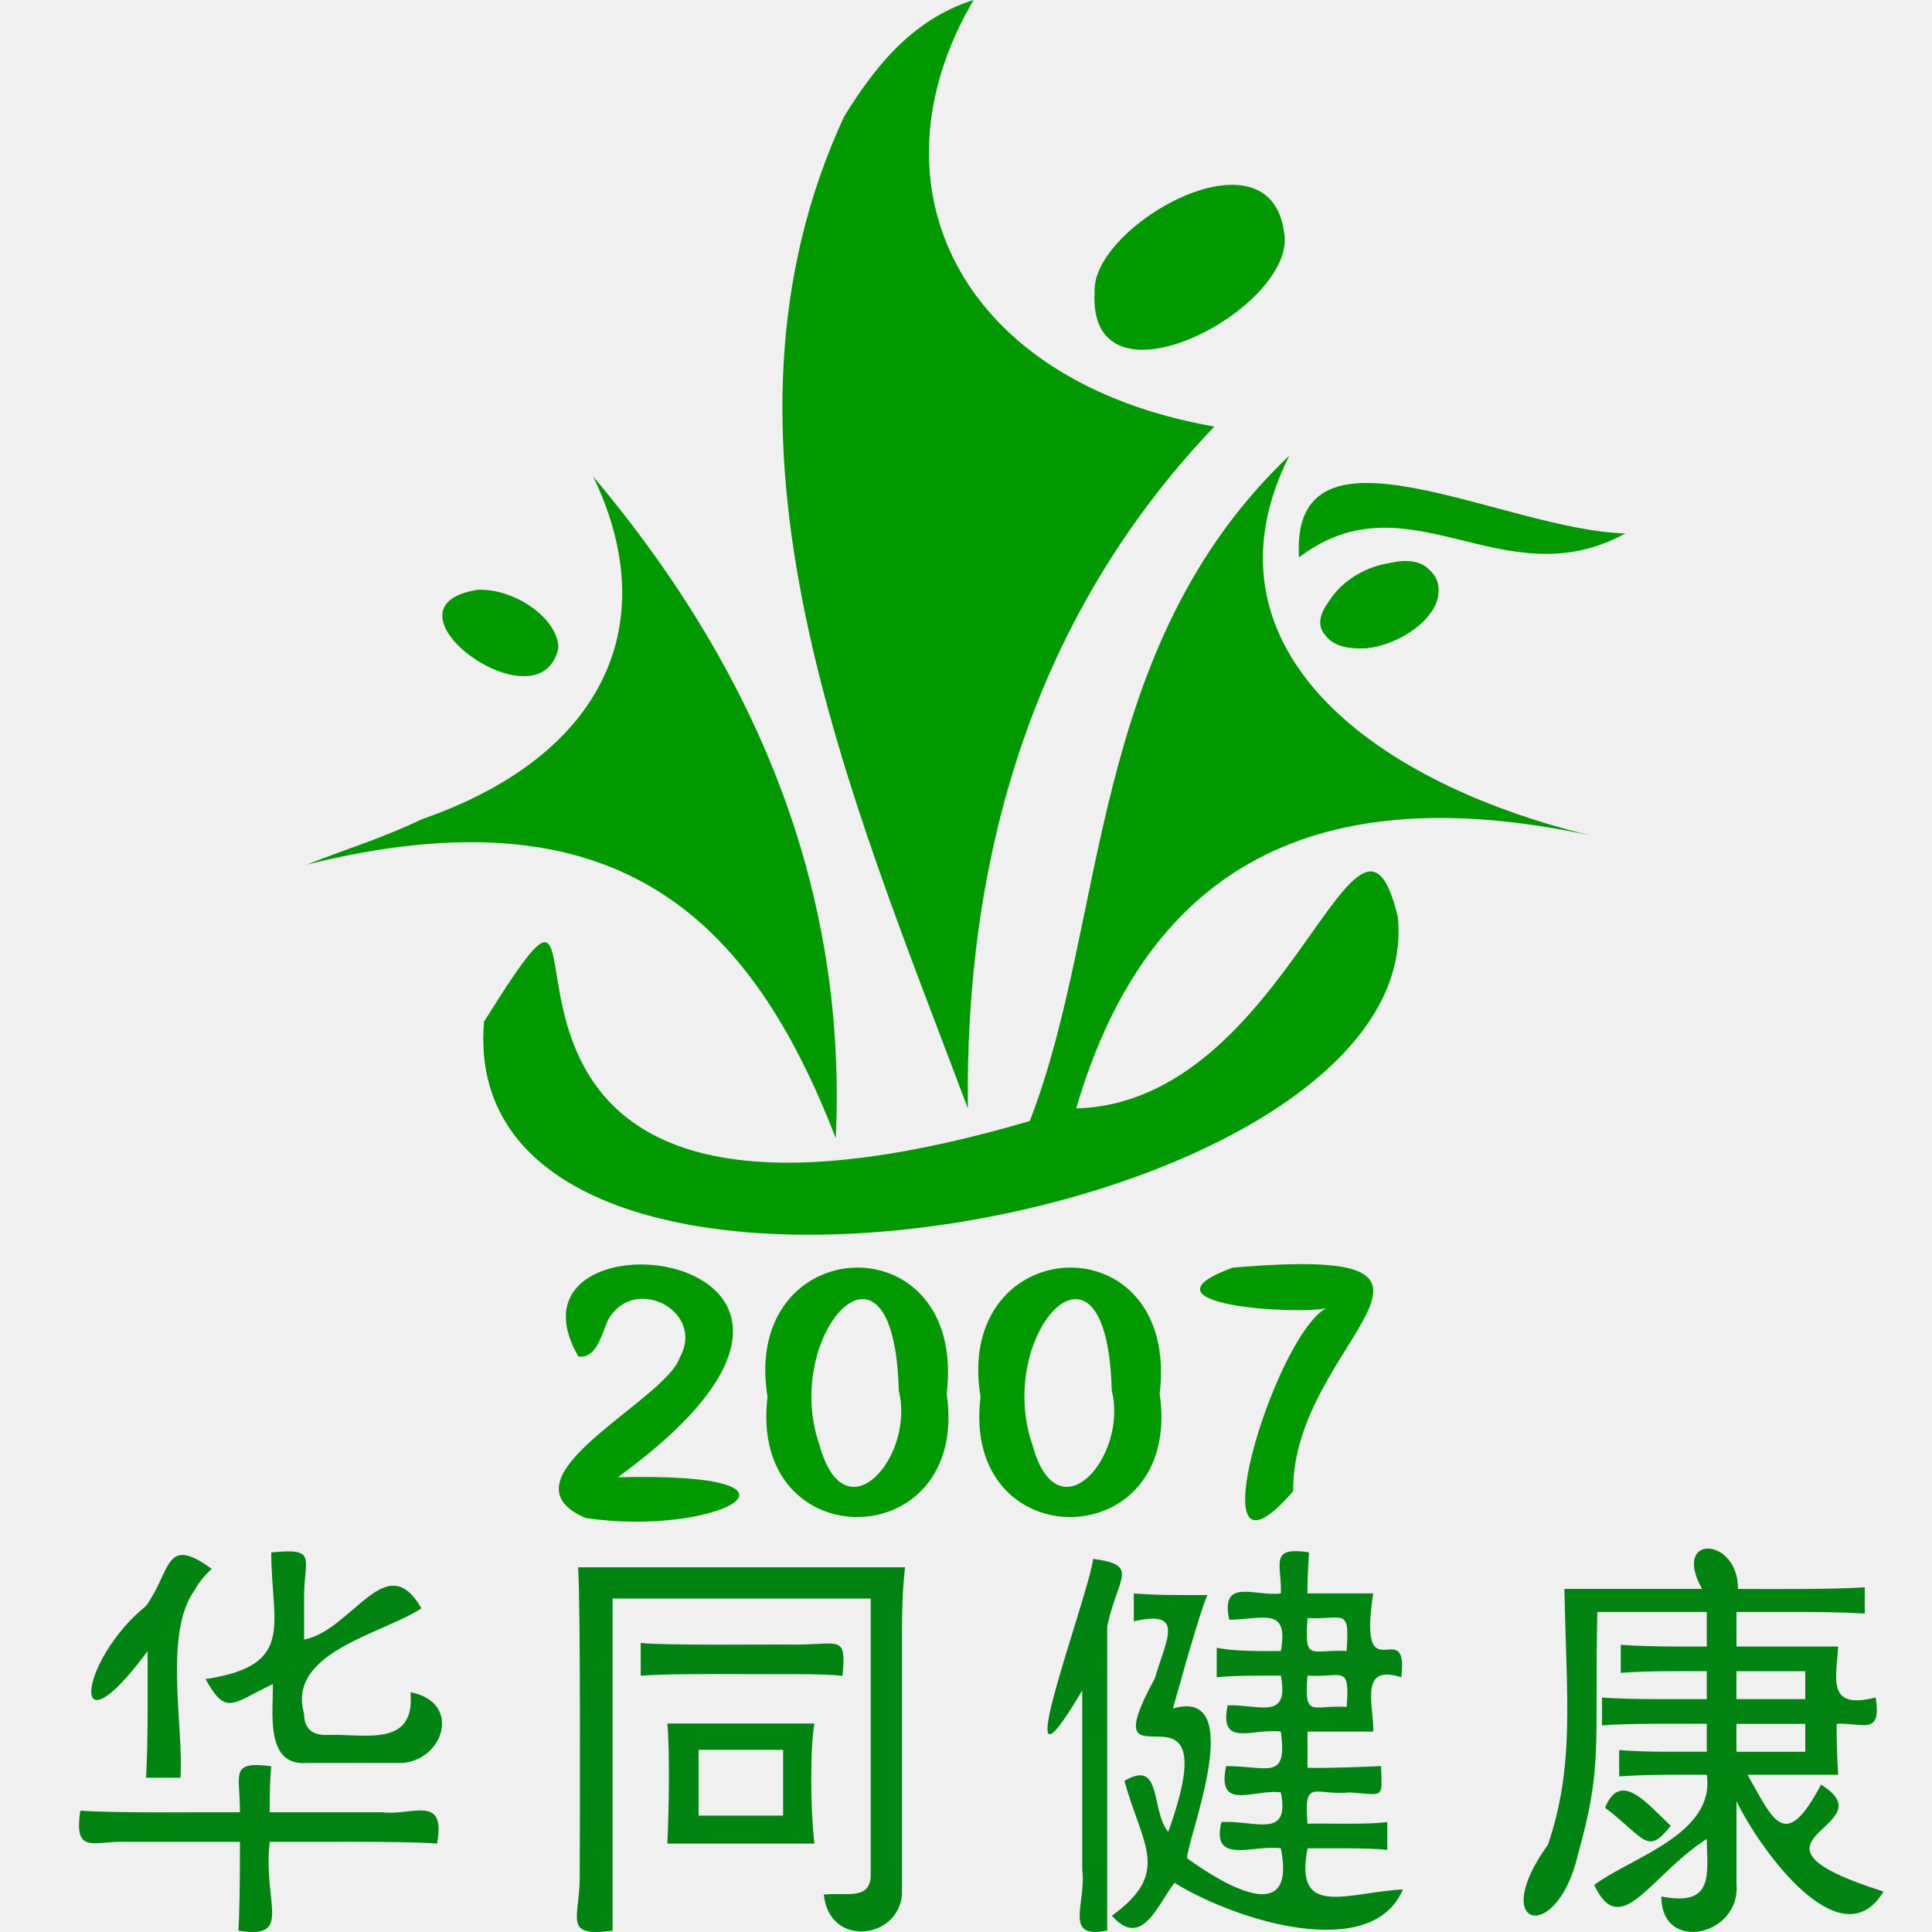
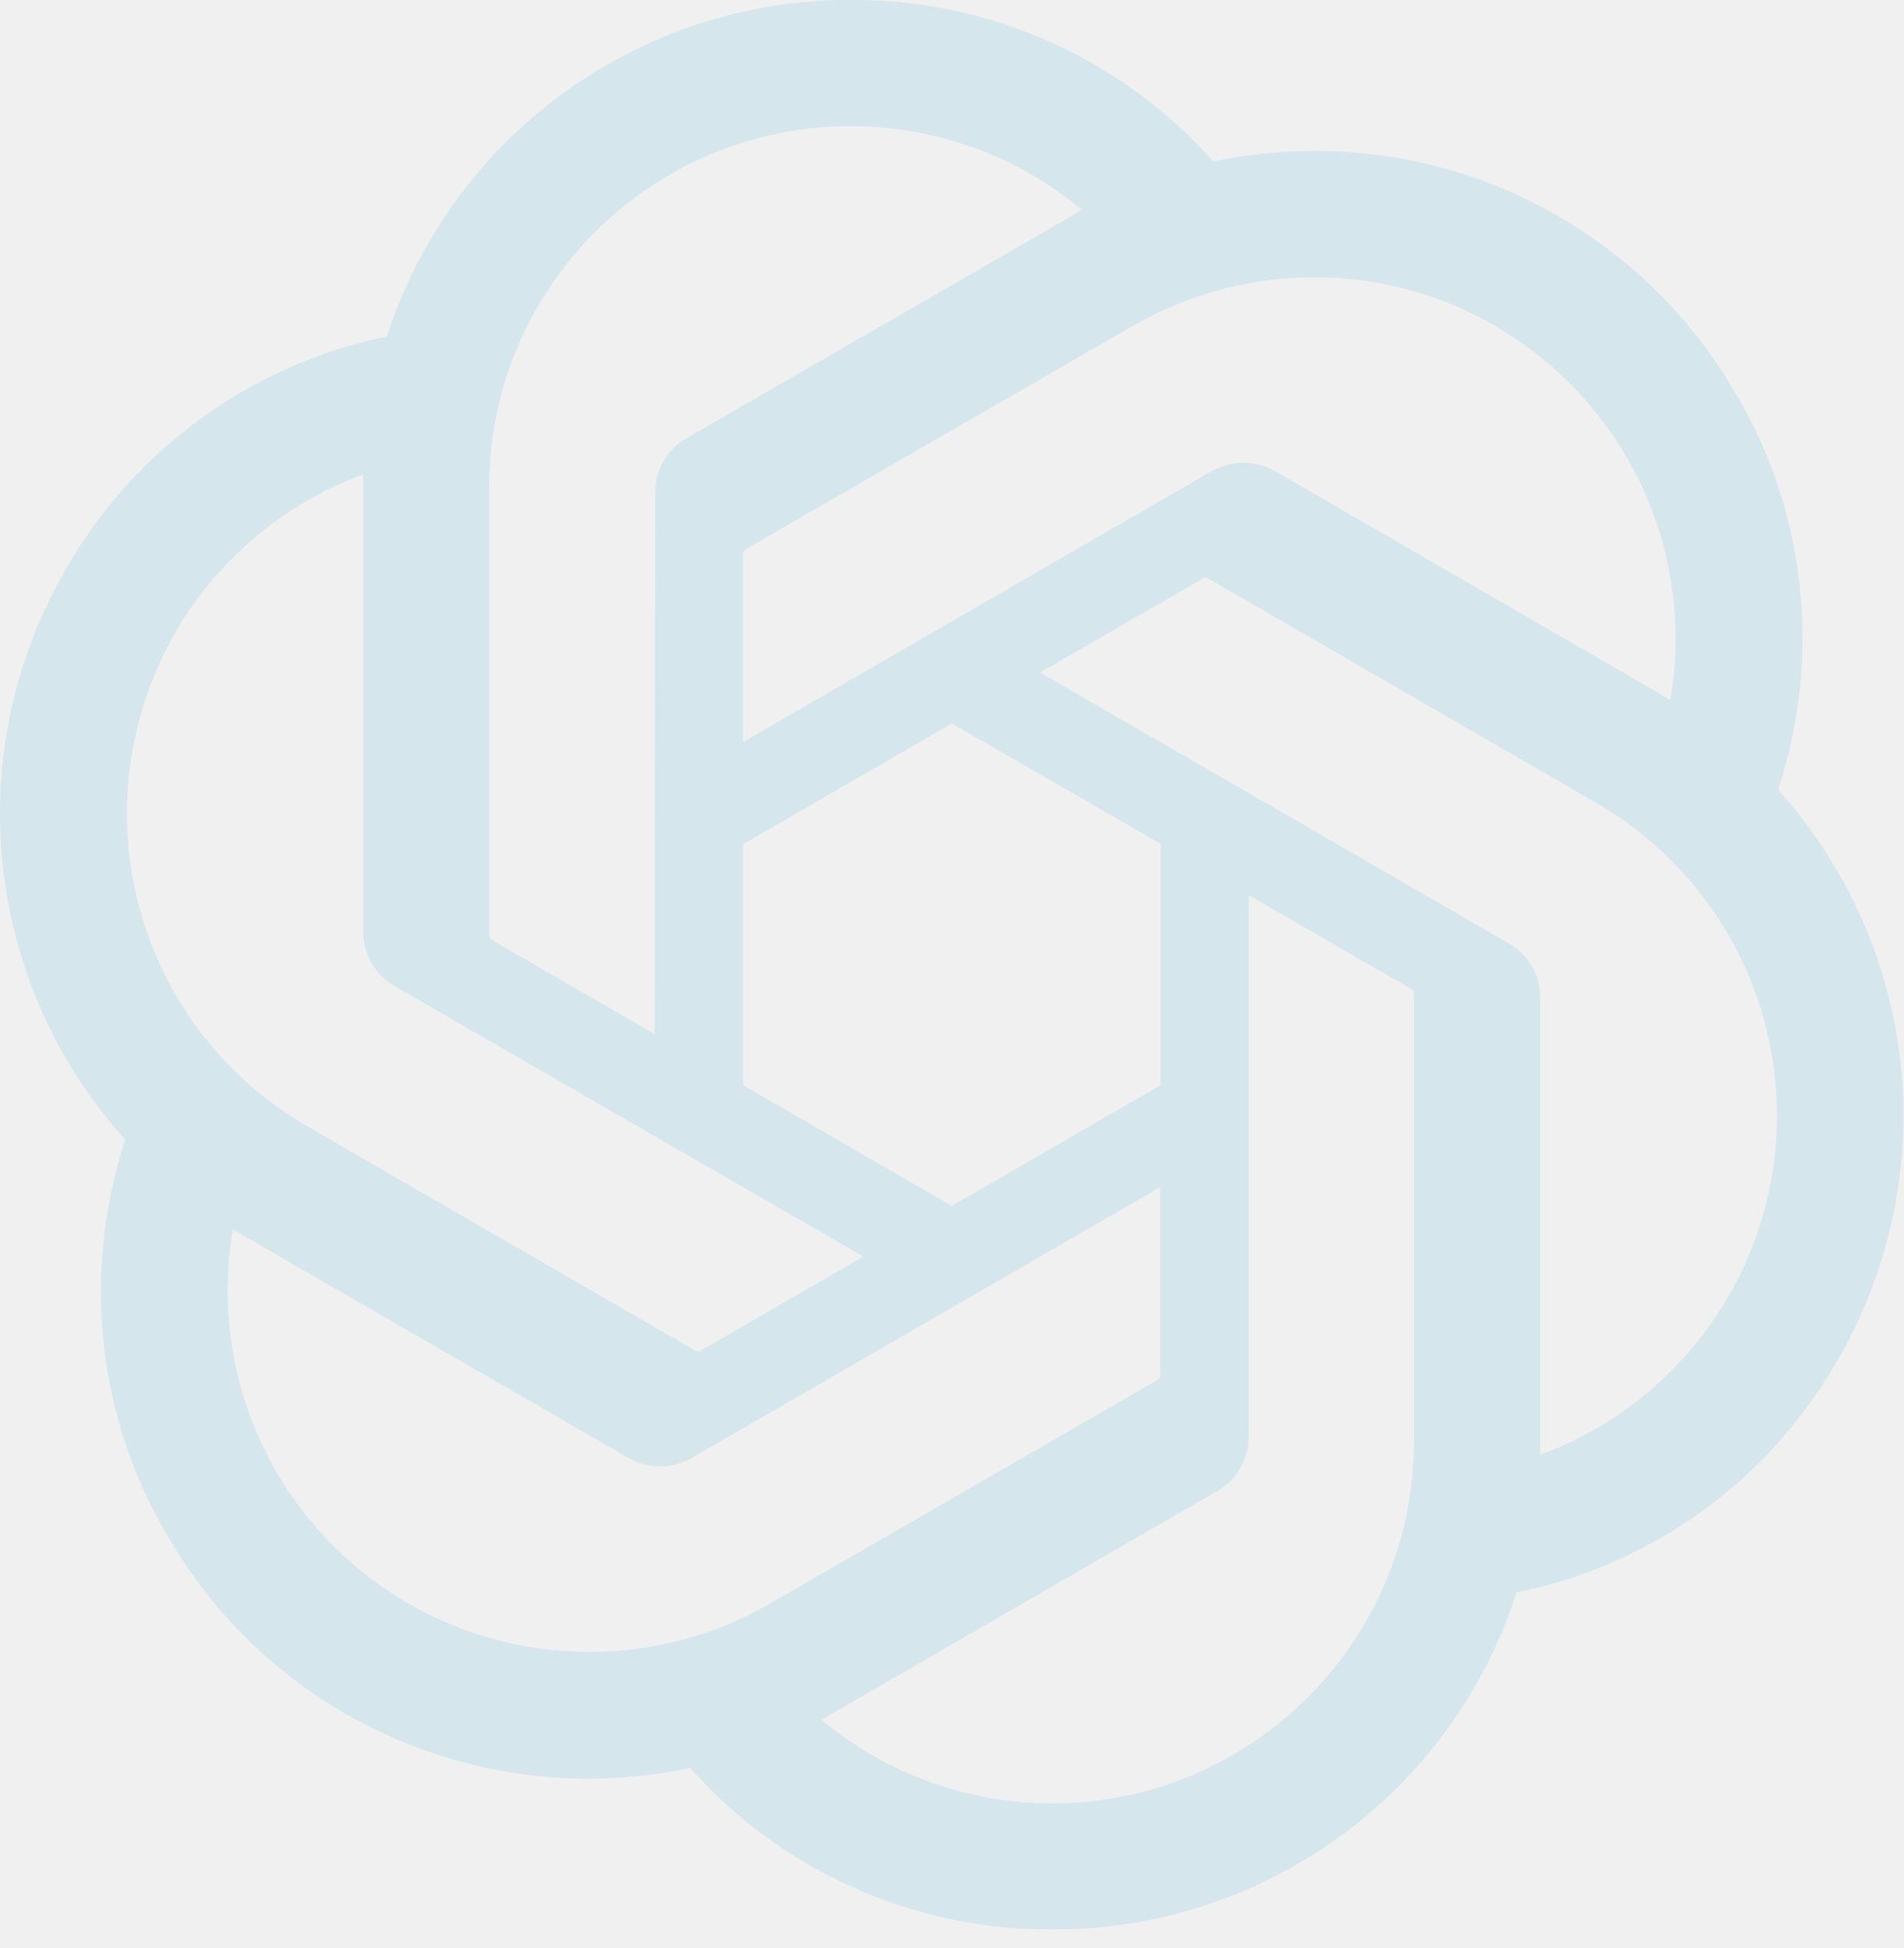
- <svg xmlns="http://www.w3.org/2000/svg" version="1.1" id="图层_1" x="0px" y="0px" viewBox="0 0 70 70" enable-background="new 0 0 70 70" xml:space="preserve">
-   <g>
-     <path fill="#009900" d="M52.096,21.636c-0.183,0.915-1.596,1.848-2.814,1.857c-1.035,0.009-1.559-0.49-1.328-1.266   c0.28-0.924,1.376-1.728,2.509-1.838C51.609,20.268,52.267,20.777,52.096,21.636z" />
-     <path fill="#009900" d="M39.659,10.578c-0.12-2.395,6.303-6.057,6.859-2.199C47.104,11.109,39.398,15.206,39.659,10.578z" />
-     <path fill="#009900" d="M30.584,4.222c1.017-1.643,2.387-3.5,4.69-4.222c-3.969,6.765-0.472,13.849,8.722,15.455   c-6.818,7.146-9.036,16.035-8.929,24.703C30.772,28.724,25.161,15.925,30.584,4.222z" />
-     <path fill="#009900" d="M17.319,21.368c1.376-0.046,2.923,1.081,2.911,2.116C19.562,26.474,13.403,21.97,17.319,21.368z" />
-     <path fill="#009900" d="M15.261,29.691c6.816-2.364,8.737-7.256,6.225-12.434c6.188,7.354,9.197,15.298,8.795,23.982   c-3.101-8.015-7.932-12.712-19.173-9.912C12.629,30.735,14.018,30.301,15.261,29.691z" />
-     <path fill="#009900" d="M57.602,30.264c-10.45-2.239-16.179,1.613-18.612,9.896c7.703-0.203,10.189-13.045,11.655-6.942   c1.144,11.233-34.245,17.273-33.108,3.799c6.406-10.246-4.521,10.723,19.773,3.6c2.818-7.243,2.077-17.153,9.404-24.109   C43.328,23.265,49.386,28.265,57.602,30.264z" />
-     <path fill="#009900" d="M58.893,19.326c-4.437,2.432-7.842-2.158-11.828,0.868C46.741,14.746,54.506,19.227,58.893,19.326z" />
-     <path fill="#009900" d="M52.096,21.636c-0.183,0.915-1.596,1.848-2.814,1.857C44.81,22.934,52.126,18.038,52.096,21.636z" />
+ <svg xmlns="http://www.w3.org/2000/svg" xmlns:xlink="http://www.w3.org/1999/xlink" width="43" height="44" viewBox="0 0 43 44" fill="none">
+   <defs>
+     <rect id="path_0" x="0" y="0" width="43" height="43.58" />
+   </defs>
+   <g opacity="1" transform="translate(0 0.000001981943)  rotate(0 21.5 21.79007)">
+     <mask id="bg-mask-0" fill="white">
+       <use xlink:href="#path_0" />
+     </mask>
+     <g mask="url(#bg-mask-0)">
+       <path id="分组 1" fill-rule="evenodd" style="fill:#8BCAE0" transform="translate(0 0)  rotate(0 21.5 21.79007)" opacity="0.27" d="M40.17 17.84L40.17 17.84C40.53 16.73 40.72 15.57 40.72 14.41C40.72 12.48 40.21 10.58 39.23 8.92C37.27 5.51 33.64 3.41 29.71 3.41C28.94 3.41 28.16 3.49 27.41 3.65C25.35 1.33 22.39 0 19.29 0L19.22 0L19.19 0C14.43 0 10.21 3.07 8.74 7.6C5.68 8.23 3.03 10.15 1.48 12.87C0.51 14.54 0 16.45 0 18.38C0 21.1 1.01 23.73 2.83 25.74C2.47 26.85 2.28 28.01 2.28 29.17C2.28 31.1 2.79 33 3.77 34.66C6.14 38.8 10.92 40.93 15.59 39.93C17.65 42.25 20.61 43.58 23.71 43.58L23.78 43.58L23.81 43.58C28.57 43.58 32.8 40.51 34.26 35.97C37.33 35.35 39.97 33.43 41.52 30.71C42.49 29.03 43 27.13 43 25.2C43 22.48 41.99 19.86 40.17 17.84Z M18.817 38.695C18.727 38.745 18.647 38.795 18.557 38.845C20.017 40.065 21.867 40.735 23.777 40.735L23.787 40.735C28.287 40.725 31.937 37.065 31.947 32.565L31.947 22.435C31.937 22.385 31.907 22.355 31.877 22.335L28.207 20.215L28.207 32.455C28.207 32.965 27.937 33.435 27.487 33.685L18.817 38.695Z M17.393 36.223L26.163 31.163C26.203 31.133 26.223 31.093 26.223 31.053L26.213 31.053L26.213 26.813L15.623 32.933C15.183 33.183 14.643 33.183 14.203 32.933L5.523 27.923C5.443 27.873 5.323 27.803 5.263 27.763C5.183 28.223 5.143 28.693 5.143 29.163C5.143 30.593 5.523 31.993 6.233 33.233L6.233 33.233C7.703 35.763 10.393 37.313 13.313 37.313C14.743 37.313 16.153 36.943 17.393 36.223Z M8.206 11.013C8.206 10.923 8.206 10.783 8.206 10.713C6.416 11.373 4.906 12.643 3.956 14.293L3.956 14.293C3.246 15.533 2.866 16.943 2.866 18.373C2.866 21.293 4.416 23.983 6.946 25.443L15.716 30.513C15.756 30.533 15.806 30.533 15.836 30.503L19.506 28.383L8.916 22.273C8.476 22.023 8.206 21.553 8.206 21.043L8.206 21.033L8.206 11.013Z M36.055 18.13L27.285 13.06C27.245 13.04 27.195 13.05 27.165 13.07L23.495 15.19L34.085 21.31C34.525 21.56 34.795 22.02 34.795 22.53C34.795 22.53 34.795 22.54 34.795 22.54L34.795 32.86C38.005 31.68 40.145 28.62 40.145 25.2C40.145 22.28 38.585 19.59 36.055 18.13Z M16.834 12.412C16.805 12.442 16.785 12.482 16.785 12.522L16.785 12.522L16.785 16.762L27.375 10.642C27.595 10.522 27.845 10.452 28.095 10.452C28.345 10.452 28.584 10.522 28.805 10.642L37.484 15.662C37.565 15.712 37.654 15.762 37.734 15.812L37.734 15.812C37.815 15.352 37.855 14.892 37.855 14.432C37.855 9.922 34.194 6.262 29.684 6.262C28.255 6.262 26.855 6.642 25.605 7.352L16.834 12.412Z M19.221 2.849C14.711 2.849 11.051 6.499 11.051 11.009L11.051 21.139C11.061 21.189 11.081 21.219 11.121 21.239L14.791 23.359L14.801 11.129L14.801 11.119C14.801 10.619 15.071 10.149 15.511 9.899L24.191 4.889C24.261 4.839 24.381 4.779 24.441 4.739C22.981 3.519 21.131 2.849 19.221 2.849Z M16.783 24.51L21.503 27.24L26.223 24.51L26.223 19.06L21.503 16.34L16.783 19.07L16.783 24.51Z " />
+     </g>
  </g>
-   <g>
-     <path fill="#009900" d="M22.381,53.525c7.975-0.2,3.589,2.199-1.172,1.471c-3.302-1.438,2.9-4.235,3.419-5.807   c0.94-1.666-1.608-3.018-2.57-1.414c-0.235,0.412-0.38,1.447-1.098,1.379C17.636,43.435,33.874,45.17,22.381,53.525z" />
-     <path fill="#009900" d="M34.301,50.506c0.855,5.877-7.207,5.977-6.492,0.109C26.827,44.569,35.047,44.201,34.301,50.506z    M32.563,50.384c-0.162-6.541-4.282-2.063-2.871,1.974C30.614,55.726,33.17,52.759,32.563,50.384z" />
-     <path fill="#009900" d="M42.017,50.506c0.851,5.876-7.206,5.978-6.492,0.109C34.543,44.569,42.763,44.201,42.017,50.506z    M40.28,50.384c-0.163-6.54-4.282-2.063-2.871,1.974C38.329,55.727,40.885,52.758,40.28,50.384z" />
-     <path fill="#009900" d="M44.653,45.931c10.053-0.863,2.136,2.69,2.202,8.092c-3.649,4.241-0.723-5.556,1.19-6.624   C47.035,47.641,40.974,47.289,44.653,45.931z" />
-   </g>
-   <path fill="#008411" d="M7.049,57.617c-1.128,1.55-0.389,4.946-0.51,6.794c0,0-1.247,0-1.247,0c0.079-1.38,0.053-3.252,0.057-4.589  c-2.928,3.957-2.496,0.33-0.056-1.638c0.928-1.298,0.667-2.582,2.38-1.341C7.408,57.081,7.2,57.34,7.049,57.617z M8.693,65.662  C8.701,64.27,8.3,63.8,9.827,63.993c-0.038,0.357-0.057,0.915-0.057,1.669h4.082c1.075,0.136,2.319-0.673,1.984,1.132  c-1.399-0.097-4.658-0.049-6.065-0.06c-0.251,2.251,0.865,3.536-1.133,3.218c0.037-0.557,0.056-1.628,0.056-3.218H4.555  c-1.126-0.05-1.899,0.502-1.644-1.132C4.115,65.701,7.455,65.651,8.693,65.662z M11.017,57.975v1.431  c1.763-0.347,2.975-3.373,4.251-1.133c-1.388,0.924-4.89,1.577-4.251,3.814c0,0.517,0.264,0.775,0.794,0.775  c1.33-0.068,3.254,0.509,3.061-1.55c1.86,0.356,1.225,2.437-0.283,2.563c0,0-3.457,0-3.457,0c-1.554,0.131-1.224-1.862-1.247-2.86  c-1.494,0.719-1.69,1.164-2.438-0.179c3.291-0.495,2.382-1.984,2.381-4.588C11.555,56.073,10.997,56.459,11.017,57.975z" />
-   <path fill="#008411" d="M32.681,59.05v9.594c-0.139,1.638-2.639,1.922-2.834,0c0.839-0.086,1.586,0.197,1.7-0.596  c0,0,0-10.131,0-10.131h-9.353v12.038c-1.793,0.227-1.202-0.409-1.19-1.907c0.005-1.623,0.035-9.856-0.057-11.263  c0,0,11.847,0,11.847,0C32.718,57.381,32.681,58.136,32.681,59.05z M28.883,59.586c1.539-0.003,1.784-0.36,1.643,1.132  c-0.378-0.039-0.944-0.06-1.7-0.06c-1.129,0.012-4.693-0.042-5.612,0.06c0,0,0-1.191,0-1.191  C24.172,59.626,27.724,59.574,28.883,59.586z M29.393,64.473c0,0.874,0.038,1.648,0.114,2.323h-5.329c0.057-1.045,0.094-3.43,0-4.35  c0,0,5.329,0,5.329,0C29.431,62.884,29.393,63.559,29.393,64.473z M28.374,65.783v-2.384h-3.062v2.384H28.374z" />
-   <path fill="#008411" d="M40.117,58.923v11.024c-1.616,0.334-0.745-0.99-0.906-2.204c0,0,0-6.496,0-6.496  c-2.962,5.014,0.203-3.317,0.397-4.766C41.321,56.708,40.491,57.138,40.117,58.923z M49.754,57.732  c-0.578,3.763,1.289,0.673,1.02,3.039c-1.57-0.507-0.985,1.058-1.02,1.967c0,0-2.381,0-2.381,0v1.311  c0.666,0.024,2.076-0.034,2.664-0.06c0.036,1.192,0.143,1.045-1.133,0.954c-1.262,0.129-1.678-0.553-1.531,1.132  c0.723-0.014,2.215,0.038,2.891-0.06c0,0,0,1.013,0,1.013c-0.609-0.086-2.206-0.056-2.891-0.06c-0.495,2.563,1.425,1.597,3.457,1.49  c-1.133,2.658-6.035,1.144-8.275-0.238c-0.585,0.719-1.166,2.441-2.268,1.19c2.176-1.578,1.088-2.556,0.454-4.886  c1.381-0.817,0.941,1.069,1.586,1.847c2.289-6.357-2.979-0.988-0.481-5.571c0.396-1.391,1.123-2.496-0.766-2.056  c0,0,0-1.013,0-1.013c0.878,0.078,1.84,0.06,2.664,0.06c-0.189,0.438-0.605,1.809-1.248,4.112c2.742-0.799,0.531,4.68,0.512,5.423  c1.217,0.883,3.994,2.601,3.4-0.358c-0.962-0.149-2.54,0.631-2.154-0.953c1.232-0.068,2.493,0.638,2.154-1.072  c-0.94-0.146-2.339,0.728-1.984-0.954c1.529-0.001,2.226,0.554,1.984-1.251c-1.043-0.131-2.243,0.608-1.927-0.953  c1.217-0.018,2.226,0.544,1.927-1.073c-0.677,0.001-1.743-0.012-2.324,0.06c0,0,0-1.072,0-1.072c0.624,0.136,1.62,0.123,2.324,0.119  c0.291-1.626-0.634-1.148-1.871-1.133c-0.327-1.547,0.93-0.831,1.871-0.953c0.041-1.063-0.449-1.712,1.019-1.489  c-0.037,0.596-0.057,1.093-0.057,1.489H49.754z M48.791,59.818c0.111-1.612-0.09-1.128-1.418-1.192  C47.262,60.237,47.463,59.753,48.791,59.818z M48.791,61.844c0.129-1.585-0.172-1.05-1.418-1.133  C47.244,62.296,47.545,61.761,48.791,61.844z" />
-   <path fill="#008411" d="M62.971,57.571c1.256,0.001,3.427,0.021,4.592-0.06c0,0,0,0.953,0,0.953  c-1.166-0.088-3.393-0.052-4.648-0.06c0,0,0,1.252,0,1.252H66.6c-0.073,1.193-0.414,2.3,1.36,1.846  c0.217,1.407-0.459,0.907-1.416,0.954c0,0.676,0.018,1.291,0.057,1.847h-3.287c0.919,1.594,1.343,2.871,2.664,0.358  c2.527,1.555-3.696,1.982,2.266,3.873c-1.559,2.567-4.52-1.586-5.328-3.277v2.979c0.182,1.908-2.731,2.554-2.721,0.477  c1.93,0.38,1.658-0.812,1.645-2.086c-2.047,1.309-3.118,3.723-4.08,1.669c1.337-1.001,4.394-1.836,4.08-3.993  c-0.998-0.002-2.133-0.015-3.174,0.059c0,0,0-0.953,0-0.953c1.068,0.084,2.177,0.055,3.174,0.06c0,0,0-1.013,0-1.013  c-0.975,0.004-2.979-0.024-3.797,0.06c0,0,0-1.014,0-1.014c0.909,0.085,2.803,0.055,3.797,0.06c0,0,0-1.013,0-1.013  c-0.983,0.004-2.108-0.017-3.117,0.06c0,0,0-1.013,0-1.013c1.182,0.074,2.07,0.061,3.117,0.06c0,0,0-1.252,0-1.252h-3.967  c-0.103,4.937,0.206,5.554-0.709,8.82c-0.768,3.255-3.276,2.654-1.078-0.388c0.975-2.896,0.671-5.241,0.596-9.266  c0,0,4.988,0,4.988,0C60.547,55.568,62.978,55.671,62.971,57.571z M60.535,66.152c-0.865,1.101-0.941,0.436-2.381-0.656  C58.714,64.136,59.642,65.313,60.535,66.152z M65.408,61.563v-1.013h-2.494v1.013H65.408z M65.408,63.471v-1.013h-2.494v1.013  H65.408z" />
</svg>
